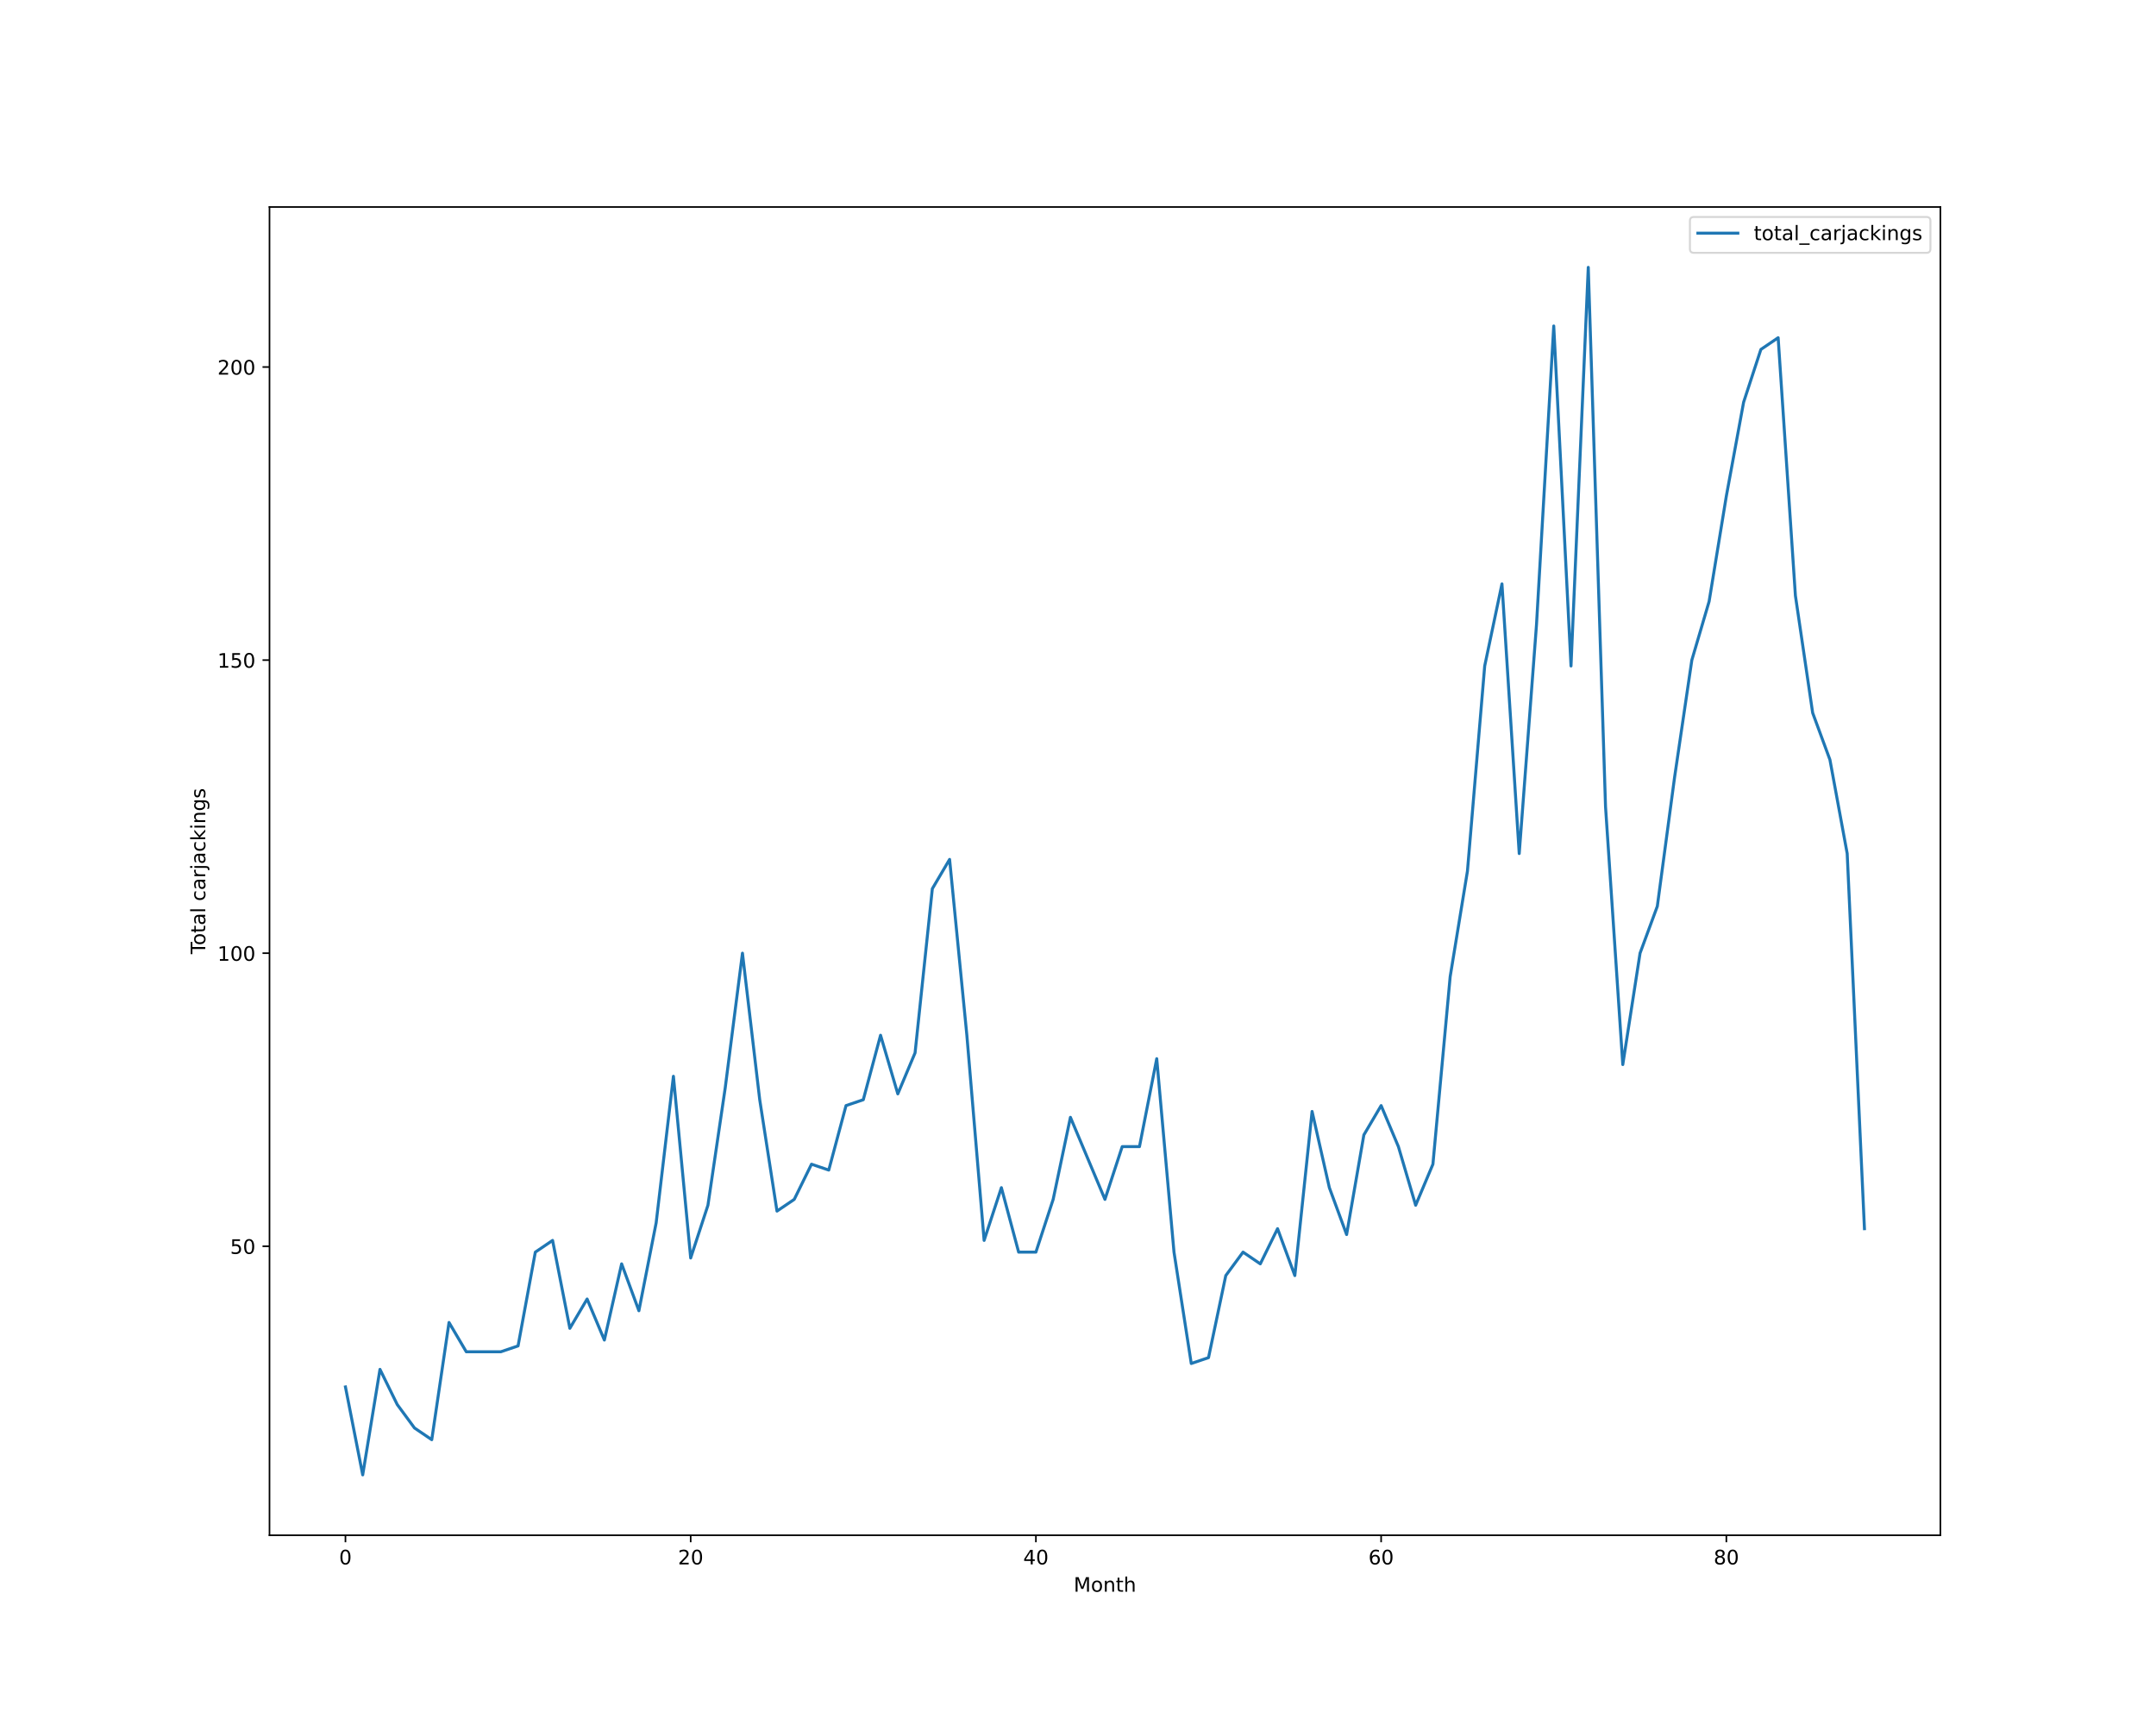
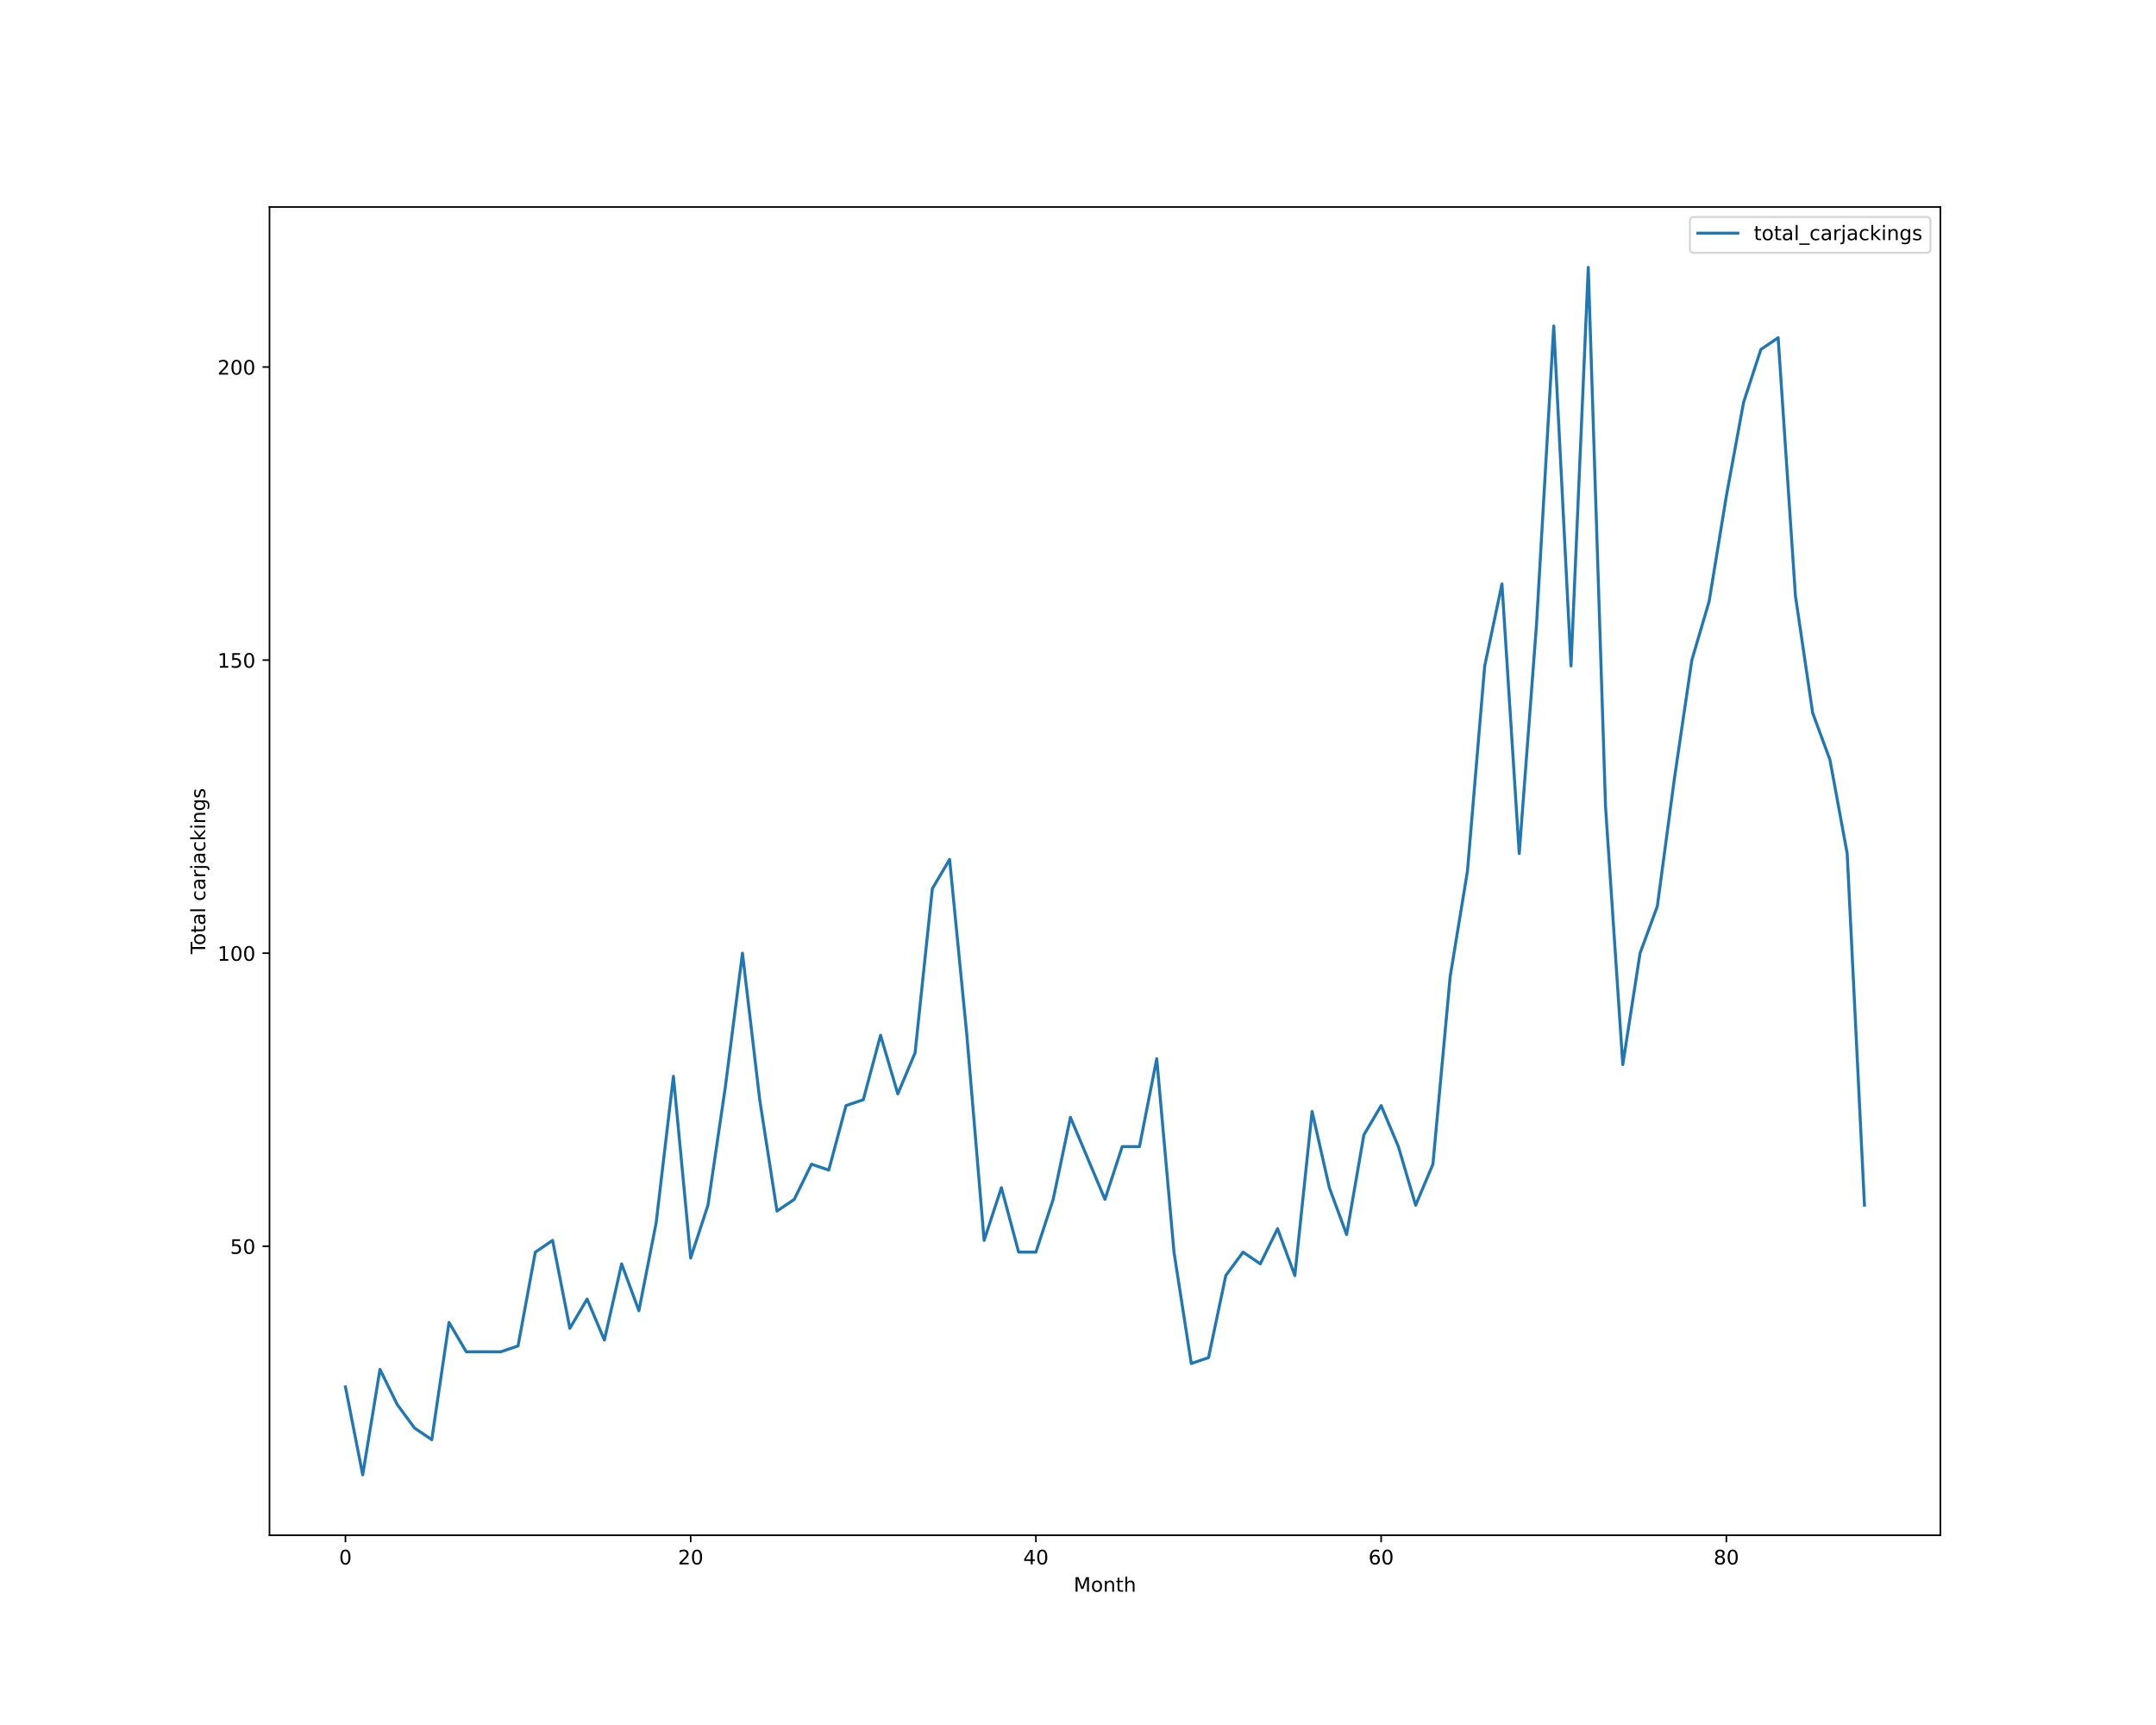
<svg xmlns="http://www.w3.org/2000/svg" xmlns:xlink="http://www.w3.org/1999/xlink" height="864pt" version="1.1" viewBox="0 0 1080 864" width="1080pt">
  <defs>
    <style type="text/css">*{stroke-linecap:butt;stroke-linejoin:round;}</style>
  </defs>
  <g id="figure_1">
    <g id="patch_1">
      <path d="M 0 864  L 1080 864  L 1080 0  L 0 0  z " style="fill:#ffffff;" />
    </g>
    <g id="axes_1">
      <g id="patch_2">
        <path d="M 135 768.96  L 972 768.96  L 972 103.68  L 135 103.68  z " style="fill:#ffffff;" />
      </g>
      <g id="matplotlib.axis_1">
        <g id="xtick_1">
          <g id="line2d_1">
            <defs>
-               <path d="M 0 0  L 0 3.5  " id="mbc1665603f" style="stroke:#000000;stroke-width:0.8;" />
-             </defs>
-             <g>
-               <use style="stroke:#000000;stroke-width:0.8;" x="173.045" xlink:href="#mbc1665603f" y="768.96" />
+               <path d="M 0 0  L 0 3.5  " id="m7b075df940" style="stroke:#000000;stroke-width:0.8;" />
+             </defs>
+             <g>
+               <use style="stroke:#000000;stroke-width:0.8;" x="173.045" xlink:href="#m7b075df940" y="768.96" />
            </g>
          </g>
          <g id="text_1">
            <g transform="translate(169.8642 783.5584)scale(0.1 -0.1)">
              <defs>
                <path d="M 2034 4250  Q 1547 4250 1301 3770  Q 1056 3291 1056 2328  Q 1056 1369 1301 889  Q 1547 409 2034 409  Q 2525 409 2770 889  Q 3016 1369 3016 2328  Q 3016 3291 2770 3770  Q 2525 4250 2034 4250  z M 2034 4750  Q 2819 4750 3233 4129  Q 3647 3509 3647 2328  Q 3647 1150 3233 529  Q 2819 -91 2034 -91  Q 1250 -91 836 529  Q 422 1150 422 2328  Q 422 3509 836 4129  Q 1250 4750 2034 4750  z " id="DejaVuSans-30" transform="scale(0.015625)" />
              </defs>
              <use xlink:href="#DejaVuSans-30" />
            </g>
          </g>
        </g>
        <g id="xtick_2">
          <g id="line2d_2">
            <g>
-               <use style="stroke:#000000;stroke-width:0.8;" x="345.979" xlink:href="#mbc1665603f" y="768.96" />
+               <use style="stroke:#000000;stroke-width:0.8;" x="345.979" xlink:href="#m7b075df940" y="768.96" />
            </g>
          </g>
          <g id="text_2">
            <g transform="translate(339.6168 783.5584)scale(0.1 -0.1)">
              <defs>
                <path d="M 1228 531  L 3431 531  L 3431 0  L 469 0  L 469 531  Q 828 903 1448 1529  Q 2069 2156 2228 2338  Q 2531 2678 2651 2914  Q 2772 3150 2772 3378  Q 2772 3750 2511 3984  Q 2250 4219 1831 4219  Q 1534 4219 1204 4116  Q 875 4013 500 3803  L 500 4441  Q 881 4594 1212 4672  Q 1544 4750 1819 4750  Q 2544 4750 2975 4387  Q 3406 4025 3406 3419  Q 3406 3131 3298 2873  Q 3191 2616 2906 2266  Q 2828 2175 2409 1742  Q 1991 1309 1228 531  z " id="DejaVuSans-32" transform="scale(0.015625)" />
              </defs>
              <use xlink:href="#DejaVuSans-32" />
              <use x="63.623" xlink:href="#DejaVuSans-30" />
            </g>
          </g>
        </g>
        <g id="xtick_3">
          <g id="line2d_3">
            <g>
-               <use style="stroke:#000000;stroke-width:0.8;" x="518.913" xlink:href="#mbc1665603f" y="768.96" />
+               <use style="stroke:#000000;stroke-width:0.8;" x="518.913" xlink:href="#m7b075df940" y="768.96" />
            </g>
          </g>
          <g id="text_3">
            <g transform="translate(512.5507 783.5584)scale(0.1 -0.1)">
              <defs>
                <path d="M 2419 4116  L 825 1625  L 2419 1625  L 2419 4116  z M 2253 4666  L 3047 4666  L 3047 1625  L 3713 1625  L 3713 1100  L 3047 1100  L 3047 0  L 2419 0  L 2419 1100  L 313 1100  L 313 1709  L 2253 4666  z " id="DejaVuSans-34" transform="scale(0.015625)" />
              </defs>
              <use xlink:href="#DejaVuSans-34" />
              <use x="63.623" xlink:href="#DejaVuSans-30" />
            </g>
          </g>
        </g>
        <g id="xtick_4">
          <g id="line2d_4">
            <g>
-               <use style="stroke:#000000;stroke-width:0.8;" x="691.847" xlink:href="#mbc1665603f" y="768.96" />
+               <use style="stroke:#000000;stroke-width:0.8;" x="691.847" xlink:href="#m7b075df940" y="768.96" />
            </g>
          </g>
          <g id="text_4">
            <g transform="translate(685.4846 783.5584)scale(0.1 -0.1)">
              <defs>
                <path d="M 2113 2584  Q 1688 2584 1439 2293  Q 1191 2003 1191 1497  Q 1191 994 1439 701  Q 1688 409 2113 409  Q 2538 409 2786 701  Q 3034 994 3034 1497  Q 3034 2003 2786 2293  Q 2538 2584 2113 2584  z M 3366 4563  L 3366 3988  Q 3128 4100 2886 4159  Q 2644 4219 2406 4219  Q 1781 4219 1451 3797  Q 1122 3375 1075 2522  Q 1259 2794 1537 2939  Q 1816 3084 2150 3084  Q 2853 3084 3261 2657  Q 3669 2231 3669 1497  Q 3669 778 3244 343  Q 2819 -91 2113 -91  Q 1303 -91 875 529  Q 447 1150 447 2328  Q 447 3434 972 4092  Q 1497 4750 2381 4750  Q 2619 4750 2861 4703  Q 3103 4656 3366 4563  z " id="DejaVuSans-36" transform="scale(0.015625)" />
              </defs>
              <use xlink:href="#DejaVuSans-36" />
              <use x="63.623" xlink:href="#DejaVuSans-30" />
            </g>
          </g>
        </g>
        <g id="xtick_5">
          <g id="line2d_5">
            <g>
-               <use style="stroke:#000000;stroke-width:0.8;" x="864.781" xlink:href="#mbc1665603f" y="768.96" />
+               <use style="stroke:#000000;stroke-width:0.8;" x="864.781" xlink:href="#m7b075df940" y="768.96" />
            </g>
          </g>
          <g id="text_5">
            <g transform="translate(858.4185 783.5584)scale(0.1 -0.1)">
              <defs>
                <path d="M 2034 2216  Q 1584 2216 1326 1975  Q 1069 1734 1069 1313  Q 1069 891 1326 650  Q 1584 409 2034 409  Q 2484 409 2743 651  Q 3003 894 3003 1313  Q 3003 1734 2745 1975  Q 2488 2216 2034 2216  z M 1403 2484  Q 997 2584 770 2862  Q 544 3141 544 3541  Q 544 4100 942 4425  Q 1341 4750 2034 4750  Q 2731 4750 3128 4425  Q 3525 4100 3525 3541  Q 3525 3141 3298 2862  Q 3072 2584 2669 2484  Q 3125 2378 3379 2068  Q 3634 1759 3634 1313  Q 3634 634 3220 271  Q 2806 -91 2034 -91  Q 1263 -91 848 271  Q 434 634 434 1313  Q 434 1759 690 2068  Q 947 2378 1403 2484  z M 1172 3481  Q 1172 3119 1398 2916  Q 1625 2713 2034 2713  Q 2441 2713 2670 2916  Q 2900 3119 2900 3481  Q 2900 3844 2670 4047  Q 2441 4250 2034 4250  Q 1625 4250 1398 4047  Q 1172 3844 1172 3481  z " id="DejaVuSans-38" transform="scale(0.015625)" />
              </defs>
              <use xlink:href="#DejaVuSans-38" />
              <use x="63.623" xlink:href="#DejaVuSans-30" />
            </g>
          </g>
        </g>
        <g id="text_6">
          <g transform="translate(537.8289 797.2366)scale(0.1 -0.1)">
            <defs>
              <path d="M 628 4666  L 1569 4666  L 2759 1491  L 3956 4666  L 4897 4666  L 4897 0  L 4281 0  L 4281 4097  L 3078 897  L 2444 897  L 1241 4097  L 1241 0  L 628 0  L 628 4666  z " id="DejaVuSans-4d" transform="scale(0.015625)" />
              <path d="M 1959 3097  Q 1497 3097 1228 2736  Q 959 2375 959 1747  Q 959 1119 1226 758  Q 1494 397 1959 397  Q 2419 397 2687 759  Q 2956 1122 2956 1747  Q 2956 2369 2687 2733  Q 2419 3097 1959 3097  z M 1959 3584  Q 2709 3584 3137 3096  Q 3566 2609 3566 1747  Q 3566 888 3137 398  Q 2709 -91 1959 -91  Q 1206 -91 779 398  Q 353 888 353 1747  Q 353 2609 779 3096  Q 1206 3584 1959 3584  z " id="DejaVuSans-6f" transform="scale(0.015625)" />
              <path d="M 3513 2113  L 3513 0  L 2938 0  L 2938 2094  Q 2938 2591 2744 2837  Q 2550 3084 2163 3084  Q 1697 3084 1428 2787  Q 1159 2491 1159 1978  L 1159 0  L 581 0  L 581 3500  L 1159 3500  L 1159 2956  Q 1366 3272 1645 3428  Q 1925 3584 2291 3584  Q 2894 3584 3203 3211  Q 3513 2838 3513 2113  z " id="DejaVuSans-6e" transform="scale(0.015625)" />
              <path d="M 1172 4494  L 1172 3500  L 2356 3500  L 2356 3053  L 1172 3053  L 1172 1153  Q 1172 725 1289 603  Q 1406 481 1766 481  L 2356 481  L 2356 0  L 1766 0  Q 1100 0 847 248  Q 594 497 594 1153  L 594 3053  L 172 3053  L 172 3500  L 594 3500  L 594 4494  L 1172 4494  z " id="DejaVuSans-74" transform="scale(0.015625)" />
              <path d="M 3513 2113  L 3513 0  L 2938 0  L 2938 2094  Q 2938 2591 2744 2837  Q 2550 3084 2163 3084  Q 1697 3084 1428 2787  Q 1159 2491 1159 1978  L 1159 0  L 581 0  L 581 4863  L 1159 4863  L 1159 2956  Q 1366 3272 1645 3428  Q 1925 3584 2291 3584  Q 2894 3584 3203 3211  Q 3513 2838 3513 2113  z " id="DejaVuSans-68" transform="scale(0.015625)" />
            </defs>
            <use xlink:href="#DejaVuSans-4d" />
            <use x="86.279" xlink:href="#DejaVuSans-6f" />
            <use x="147.461" xlink:href="#DejaVuSans-6e" />
            <use x="210.84" xlink:href="#DejaVuSans-74" />
            <use x="250.049" xlink:href="#DejaVuSans-68" />
          </g>
        </g>
      </g>
      <g id="matplotlib.axis_2">
        <g id="ytick_1">
          <g id="line2d_6">
            <defs>
-               <path d="M 0 0  L -3.5 0  " id="m9d67a5e35f" style="stroke:#000000;stroke-width:0.8;" />
-             </defs>
-             <g>
-               <use style="stroke:#000000;stroke-width:0.8;" x="135" xlink:href="#m9d67a5e35f" y="624.219" />
+               <path d="M 0 0  L -3.5 0  " id="ma1e31166eb" style="stroke:#000000;stroke-width:0.8;" />
+             </defs>
+             <g>
+               <use style="stroke:#000000;stroke-width:0.8;" x="135" xlink:href="#ma1e31166eb" y="624.219" />
            </g>
          </g>
          <g id="text_7">
            <g transform="translate(115.275 628.0182)scale(0.1 -0.1)">
              <defs>
                <path d="M 691 4666  L 3169 4666  L 3169 4134  L 1269 4134  L 1269 2991  Q 1406 3038 1543 3061  Q 1681 3084 1819 3084  Q 2600 3084 3056 2656  Q 3513 2228 3513 1497  Q 3513 744 3044 326  Q 2575 -91 1722 -91  Q 1428 -91 1123 -41  Q 819 9 494 109  L 494 744  Q 775 591 1075 516  Q 1375 441 1709 441  Q 2250 441 2565 725  Q 2881 1009 2881 1497  Q 2881 1984 2565 2268  Q 2250 2553 1709 2553  Q 1456 2553 1204 2497  Q 953 2441 691 2322  L 691 4666  z " id="DejaVuSans-35" transform="scale(0.015625)" />
              </defs>
              <use xlink:href="#DejaVuSans-35" />
              <use x="63.623" xlink:href="#DejaVuSans-30" />
            </g>
          </g>
        </g>
        <g id="ytick_2">
          <g id="line2d_7">
            <g>
-               <use style="stroke:#000000;stroke-width:0.8;" x="135" xlink:href="#m9d67a5e35f" y="477.423" />
+               <use style="stroke:#000000;stroke-width:0.8;" x="135" xlink:href="#ma1e31166eb" y="477.423" />
            </g>
          </g>
          <g id="text_8">
            <g transform="translate(108.9125 481.2221)scale(0.1 -0.1)">
              <defs>
                <path d="M 794 531  L 1825 531  L 1825 4091  L 703 3866  L 703 4441  L 1819 4666  L 2450 4666  L 2450 531  L 3481 531  L 3481 0  L 794 0  L 794 531  z " id="DejaVuSans-31" transform="scale(0.015625)" />
              </defs>
              <use xlink:href="#DejaVuSans-31" />
              <use x="63.623" xlink:href="#DejaVuSans-30" />
              <use x="127.246" xlink:href="#DejaVuSans-30" />
            </g>
          </g>
        </g>
        <g id="ytick_3">
          <g id="line2d_8">
            <g>
-               <use style="stroke:#000000;stroke-width:0.8;" x="135" xlink:href="#m9d67a5e35f" y="330.627" />
+               <use style="stroke:#000000;stroke-width:0.8;" x="135" xlink:href="#ma1e31166eb" y="330.627" />
            </g>
          </g>
          <g id="text_9">
            <g transform="translate(108.9125 334.426)scale(0.1 -0.1)">
              <use xlink:href="#DejaVuSans-31" />
              <use x="63.623" xlink:href="#DejaVuSans-35" />
              <use x="127.246" xlink:href="#DejaVuSans-30" />
            </g>
          </g>
        </g>
        <g id="ytick_4">
          <g id="line2d_9">
            <g>
-               <use style="stroke:#000000;stroke-width:0.8;" x="135" xlink:href="#m9d67a5e35f" y="183.831" />
+               <use style="stroke:#000000;stroke-width:0.8;" x="135" xlink:href="#ma1e31166eb" y="183.831" />
            </g>
          </g>
          <g id="text_10">
            <g transform="translate(108.9125 187.6299)scale(0.1 -0.1)">
              <use xlink:href="#DejaVuSans-32" />
              <use x="63.623" xlink:href="#DejaVuSans-30" />
              <use x="127.246" xlink:href="#DejaVuSans-30" />
            </g>
          </g>
        </g>
        <g id="text_11">
          <g transform="translate(102.8328 477.8888)rotate(-90)scale(0.1 -0.1)">
            <defs>
              <path d="M -19 4666  L 3928 4666  L 3928 4134  L 2272 4134  L 2272 0  L 1638 0  L 1638 4134  L -19 4134  L -19 4666  z " id="DejaVuSans-54" transform="scale(0.015625)" />
              <path d="M 2194 1759  Q 1497 1759 1228 1600  Q 959 1441 959 1056  Q 959 750 1161 570  Q 1363 391 1709 391  Q 2188 391 2477 730  Q 2766 1069 2766 1631  L 2766 1759  L 2194 1759  z M 3341 1997  L 3341 0  L 2766 0  L 2766 531  Q 2569 213 2275 61  Q 1981 -91 1556 -91  Q 1019 -91 701 211  Q 384 513 384 1019  Q 384 1609 779 1909  Q 1175 2209 1959 2209  L 2766 2209  L 2766 2266  Q 2766 2663 2505 2880  Q 2244 3097 1772 3097  Q 1472 3097 1187 3025  Q 903 2953 641 2809  L 641 3341  Q 956 3463 1253 3523  Q 1550 3584 1831 3584  Q 2591 3584 2966 3190  Q 3341 2797 3341 1997  z " id="DejaVuSans-61" transform="scale(0.015625)" />
              <path d="M 603 4863  L 1178 4863  L 1178 0  L 603 0  L 603 4863  z " id="DejaVuSans-6c" transform="scale(0.015625)" />
              <path id="DejaVuSans-20" transform="scale(0.015625)" />
              <path d="M 3122 3366  L 3122 2828  Q 2878 2963 2633 3030  Q 2388 3097 2138 3097  Q 1578 3097 1268 2742  Q 959 2388 959 1747  Q 959 1106 1268 751  Q 1578 397 2138 397  Q 2388 397 2633 464  Q 2878 531 3122 666  L 3122 134  Q 2881 22 2623 -34  Q 2366 -91 2075 -91  Q 1284 -91 818 406  Q 353 903 353 1747  Q 353 2603 823 3093  Q 1294 3584 2113 3584  Q 2378 3584 2631 3529  Q 2884 3475 3122 3366  z " id="DejaVuSans-63" transform="scale(0.015625)" />
              <path d="M 2631 2963  Q 2534 3019 2420 3045  Q 2306 3072 2169 3072  Q 1681 3072 1420 2755  Q 1159 2438 1159 1844  L 1159 0  L 581 0  L 581 3500  L 1159 3500  L 1159 2956  Q 1341 3275 1631 3429  Q 1922 3584 2338 3584  Q 2397 3584 2469 3576  Q 2541 3569 2628 3553  L 2631 2963  z " id="DejaVuSans-72" transform="scale(0.015625)" />
              <path d="M 603 3500  L 1178 3500  L 1178 -63  Q 1178 -731 923 -1031  Q 669 -1331 103 -1331  L -116 -1331  L -116 -844  L 38 -844  Q 366 -844 484 -692  Q 603 -541 603 -63  L 603 3500  z M 603 4863  L 1178 4863  L 1178 4134  L 603 4134  L 603 4863  z " id="DejaVuSans-6a" transform="scale(0.015625)" />
              <path d="M 581 4863  L 1159 4863  L 1159 1991  L 2875 3500  L 3609 3500  L 1753 1863  L 3688 0  L 2938 0  L 1159 1709  L 1159 0  L 581 0  L 581 4863  z " id="DejaVuSans-6b" transform="scale(0.015625)" />
              <path d="M 603 3500  L 1178 3500  L 1178 0  L 603 0  L 603 3500  z M 603 4863  L 1178 4863  L 1178 4134  L 603 4134  L 603 4863  z " id="DejaVuSans-69" transform="scale(0.015625)" />
              <path d="M 2906 1791  Q 2906 2416 2648 2759  Q 2391 3103 1925 3103  Q 1463 3103 1205 2759  Q 947 2416 947 1791  Q 947 1169 1205 825  Q 1463 481 1925 481  Q 2391 481 2648 825  Q 2906 1169 2906 1791  z M 3481 434  Q 3481 -459 3084 -895  Q 2688 -1331 1869 -1331  Q 1566 -1331 1297 -1286  Q 1028 -1241 775 -1147  L 775 -588  Q 1028 -725 1275 -790  Q 1522 -856 1778 -856  Q 2344 -856 2625 -561  Q 2906 -266 2906 331  L 2906 616  Q 2728 306 2450 153  Q 2172 0 1784 0  Q 1141 0 747 490  Q 353 981 353 1791  Q 353 2603 747 3093  Q 1141 3584 1784 3584  Q 2172 3584 2450 3431  Q 2728 3278 2906 2969  L 2906 3500  L 3481 3500  L 3481 434  z " id="DejaVuSans-67" transform="scale(0.015625)" />
              <path d="M 2834 3397  L 2834 2853  Q 2591 2978 2328 3040  Q 2066 3103 1784 3103  Q 1356 3103 1142 2972  Q 928 2841 928 2578  Q 928 2378 1081 2264  Q 1234 2150 1697 2047  L 1894 2003  Q 2506 1872 2764 1633  Q 3022 1394 3022 966  Q 3022 478 2636 193  Q 2250 -91 1575 -91  Q 1294 -91 989 -36  Q 684 19 347 128  L 347 722  Q 666 556 975 473  Q 1284 391 1588 391  Q 1994 391 2212 530  Q 2431 669 2431 922  Q 2431 1156 2273 1281  Q 2116 1406 1581 1522  L 1381 1569  Q 847 1681 609 1914  Q 372 2147 372 2553  Q 372 3047 722 3315  Q 1072 3584 1716 3584  Q 2034 3584 2315 3537  Q 2597 3491 2834 3397  z " id="DejaVuSans-73" transform="scale(0.015625)" />
            </defs>
            <use xlink:href="#DejaVuSans-54" />
            <use x="44.084" xlink:href="#DejaVuSans-6f" />
            <use x="105.266" xlink:href="#DejaVuSans-74" />
            <use x="144.475" xlink:href="#DejaVuSans-61" />
            <use x="205.754" xlink:href="#DejaVuSans-6c" />
            <use x="233.537" xlink:href="#DejaVuSans-20" />
            <use x="265.324" xlink:href="#DejaVuSans-63" />
            <use x="320.305" xlink:href="#DejaVuSans-61" />
            <use x="381.584" xlink:href="#DejaVuSans-72" />
            <use x="422.697" xlink:href="#DejaVuSans-6a" />
            <use x="450.48" xlink:href="#DejaVuSans-61" />
            <use x="511.76" xlink:href="#DejaVuSans-63" />
            <use x="566.74" xlink:href="#DejaVuSans-6b" />
            <use x="624.65" xlink:href="#DejaVuSans-69" />
            <use x="652.434" xlink:href="#DejaVuSans-6e" />
            <use x="715.812" xlink:href="#DejaVuSans-67" />
            <use x="779.289" xlink:href="#DejaVuSans-73" />
          </g>
        </g>
      </g>
      <g id="line2d_10">
-         <path clip-path="url(#p974df3d2f1)" d="M 173.045 694.681  L 181.692 738.72  L 190.339 685.873  L 198.986 703.489  L 207.632 715.233  L 216.279 721.104  L 224.926 662.386  L 233.572 677.066  L 242.219 677.066  L 250.866 677.066  L 259.512 674.13  L 268.159 627.155  L 276.806 621.283  L 285.452 665.322  L 294.099 650.642  L 302.746 671.194  L 311.393 633.027  L 320.039 656.514  L 328.686 612.475  L 337.333 539.077  L 345.979 630.091  L 354.626 603.668  L 363.273 544.949  L 371.919 477.423  L 380.566 550.821  L 389.213 606.603  L 397.86 600.732  L 406.506 583.116  L 415.153 586.052  L 423.8 553.757  L 432.446 550.821  L 441.093 518.526  L 449.74 547.885  L 458.386 527.334  L 467.033 445.128  L 475.68 430.448  L 484.326 518.526  L 492.973 621.283  L 501.62 594.86  L 510.267 627.155  L 518.913 627.155  L 527.56 600.732  L 536.207 559.629  L 544.853 580.18  L 553.5 600.732  L 562.147 574.308  L 570.793 574.308  L 579.44 530.27  L 588.087 627.155  L 596.733 682.937  L 605.38 680.002  L 614.027 638.899  L 622.674 627.155  L 631.32 633.027  L 639.967 615.411  L 648.614 638.899  L 657.26 556.693  L 665.907 594.86  L 674.554 618.347  L 683.2 568.437  L 691.847 553.757  L 700.494 574.308  L 709.14 603.668  L 717.787 583.116  L 726.434 489.167  L 735.081 436.32  L 743.727 333.563  L 752.374 292.46  L 761.021 427.512  L 769.667 313.011  L 778.314 163.279  L 786.961 333.563  L 795.607 133.92  L 804.254 404.025  L 812.901 533.205  L 821.548 477.423  L 830.194 453.936  L 838.841 389.345  L 847.488 330.627  L 856.134 301.268  L 864.781 248.421  L 873.428 201.446  L 882.074 175.023  L 890.721 169.151  L 899.368 298.332  L 908.014 357.05  L 916.661 380.537  L 925.308 427.512  L 933.955 615.411  " style="fill:none;stroke:#1f77b4;stroke-linecap:square;stroke-width:1.5;" />
+         <path clip-path="url(#p7ebeb17067)" d="M 173.045 694.681  L 181.692 738.72  L 190.339 685.873  L 198.986 703.489  L 207.632 715.233  L 216.279 721.104  L 224.926 662.386  L 233.572 677.066  L 242.219 677.066  L 250.866 677.066  L 259.512 674.13  L 268.159 627.155  L 276.806 621.283  L 285.452 665.322  L 294.099 650.642  L 302.746 671.194  L 311.393 633.027  L 320.039 656.514  L 328.686 612.475  L 337.333 539.077  L 345.979 630.091  L 354.626 603.668  L 363.273 544.949  L 371.919 477.423  L 380.566 550.821  L 389.213 606.603  L 397.86 600.732  L 406.506 583.116  L 415.153 586.052  L 423.8 553.757  L 432.446 550.821  L 441.093 518.526  L 449.74 547.885  L 458.386 527.334  L 467.033 445.128  L 475.68 430.448  L 484.326 518.526  L 492.973 621.283  L 501.62 594.86  L 510.267 627.155  L 518.913 627.155  L 527.56 600.732  L 536.207 559.629  L 544.853 580.18  L 553.5 600.732  L 562.147 574.308  L 570.793 574.308  L 579.44 530.27  L 588.087 627.155  L 596.733 682.937  L 605.38 680.002  L 614.027 638.899  L 622.674 627.155  L 631.32 633.027  L 639.967 615.411  L 648.614 638.899  L 657.26 556.693  L 665.907 594.86  L 674.554 618.347  L 683.2 568.437  L 691.847 553.757  L 700.494 574.308  L 709.14 603.668  L 717.787 583.116  L 726.434 489.167  L 735.081 436.32  L 743.727 333.563  L 752.374 292.46  L 761.021 427.512  L 769.667 313.011  L 778.314 163.279  L 786.961 333.563  L 795.607 133.92  L 804.254 404.025  L 812.901 533.205  L 821.548 477.423  L 830.194 453.936  L 838.841 389.345  L 847.488 330.627  L 856.134 301.268  L 864.781 248.421  L 873.428 201.446  L 882.074 175.023  L 890.721 169.151  L 899.368 298.332  L 908.014 357.05  L 916.661 380.537  L 925.308 427.512  L 933.955 603.668  " style="fill:none;stroke:#1f77b4;stroke-linecap:square;stroke-width:1.5;" />
      </g>
      <g id="patch_3">
        <path d="M 135 768.96  L 135 103.68  " style="fill:none;stroke:#000000;stroke-linecap:square;stroke-linejoin:miter;stroke-width:0.8;" />
      </g>
      <g id="patch_4">
        <path d="M 972 768.96  L 972 103.68  " style="fill:none;stroke:#000000;stroke-linecap:square;stroke-linejoin:miter;stroke-width:0.8;" />
      </g>
      <g id="patch_5">
        <path d="M 135 768.96  L 972 768.96  " style="fill:none;stroke:#000000;stroke-linecap:square;stroke-linejoin:miter;stroke-width:0.8;" />
      </g>
      <g id="patch_6">
        <path d="M 135 103.68  L 972 103.68  " style="fill:none;stroke:#000000;stroke-linecap:square;stroke-linejoin:miter;stroke-width:0.8;" />
      </g>
      <g id="legend_1">
        <g id="patch_7">
          <path d="M 848.528 126.636  L 965 126.636  Q 967 126.636 967 124.636  L 967 110.68  Q 967 108.68 965 108.68  L 848.528 108.68  Q 846.528 108.68 846.528 110.68  L 846.528 124.636  Q 846.528 126.636 848.528 126.636  z " style="fill:#ffffff;opacity:0.8;stroke:#cccccc;stroke-linejoin:miter;" />
        </g>
        <g id="line2d_11">
          <path d="M 850.528 116.778  L 870.528 116.778  " style="fill:none;stroke:#1f77b4;stroke-linecap:square;stroke-width:1.5;" />
        </g>
        <g id="line2d_12" />
        <g id="text_12">
          <g transform="translate(878.5281 120.2784)scale(0.1 -0.1)">
            <defs>
              <path d="M 3263 -1063  L 3263 -1509  L -63 -1509  L -63 -1063  L 3263 -1063  z " id="DejaVuSans-5f" transform="scale(0.015625)" />
            </defs>
            <use xlink:href="#DejaVuSans-74" />
            <use x="39.209" xlink:href="#DejaVuSans-6f" />
            <use x="100.391" xlink:href="#DejaVuSans-74" />
            <use x="139.6" xlink:href="#DejaVuSans-61" />
            <use x="200.879" xlink:href="#DejaVuSans-6c" />
            <use x="228.662" xlink:href="#DejaVuSans-5f" />
            <use x="278.662" xlink:href="#DejaVuSans-63" />
            <use x="333.643" xlink:href="#DejaVuSans-61" />
            <use x="394.922" xlink:href="#DejaVuSans-72" />
            <use x="436.035" xlink:href="#DejaVuSans-6a" />
            <use x="463.818" xlink:href="#DejaVuSans-61" />
            <use x="525.098" xlink:href="#DejaVuSans-63" />
            <use x="580.078" xlink:href="#DejaVuSans-6b" />
            <use x="637.988" xlink:href="#DejaVuSans-69" />
            <use x="665.771" xlink:href="#DejaVuSans-6e" />
            <use x="729.15" xlink:href="#DejaVuSans-67" />
            <use x="792.627" xlink:href="#DejaVuSans-73" />
          </g>
        </g>
      </g>
    </g>
  </g>
  <defs>
-     <clipPath id="p974df3d2f1">
+     <clipPath id="p7ebeb17067">
      <rect height="665.28" width="837" x="135" y="103.68" />
    </clipPath>
  </defs>
</svg>
